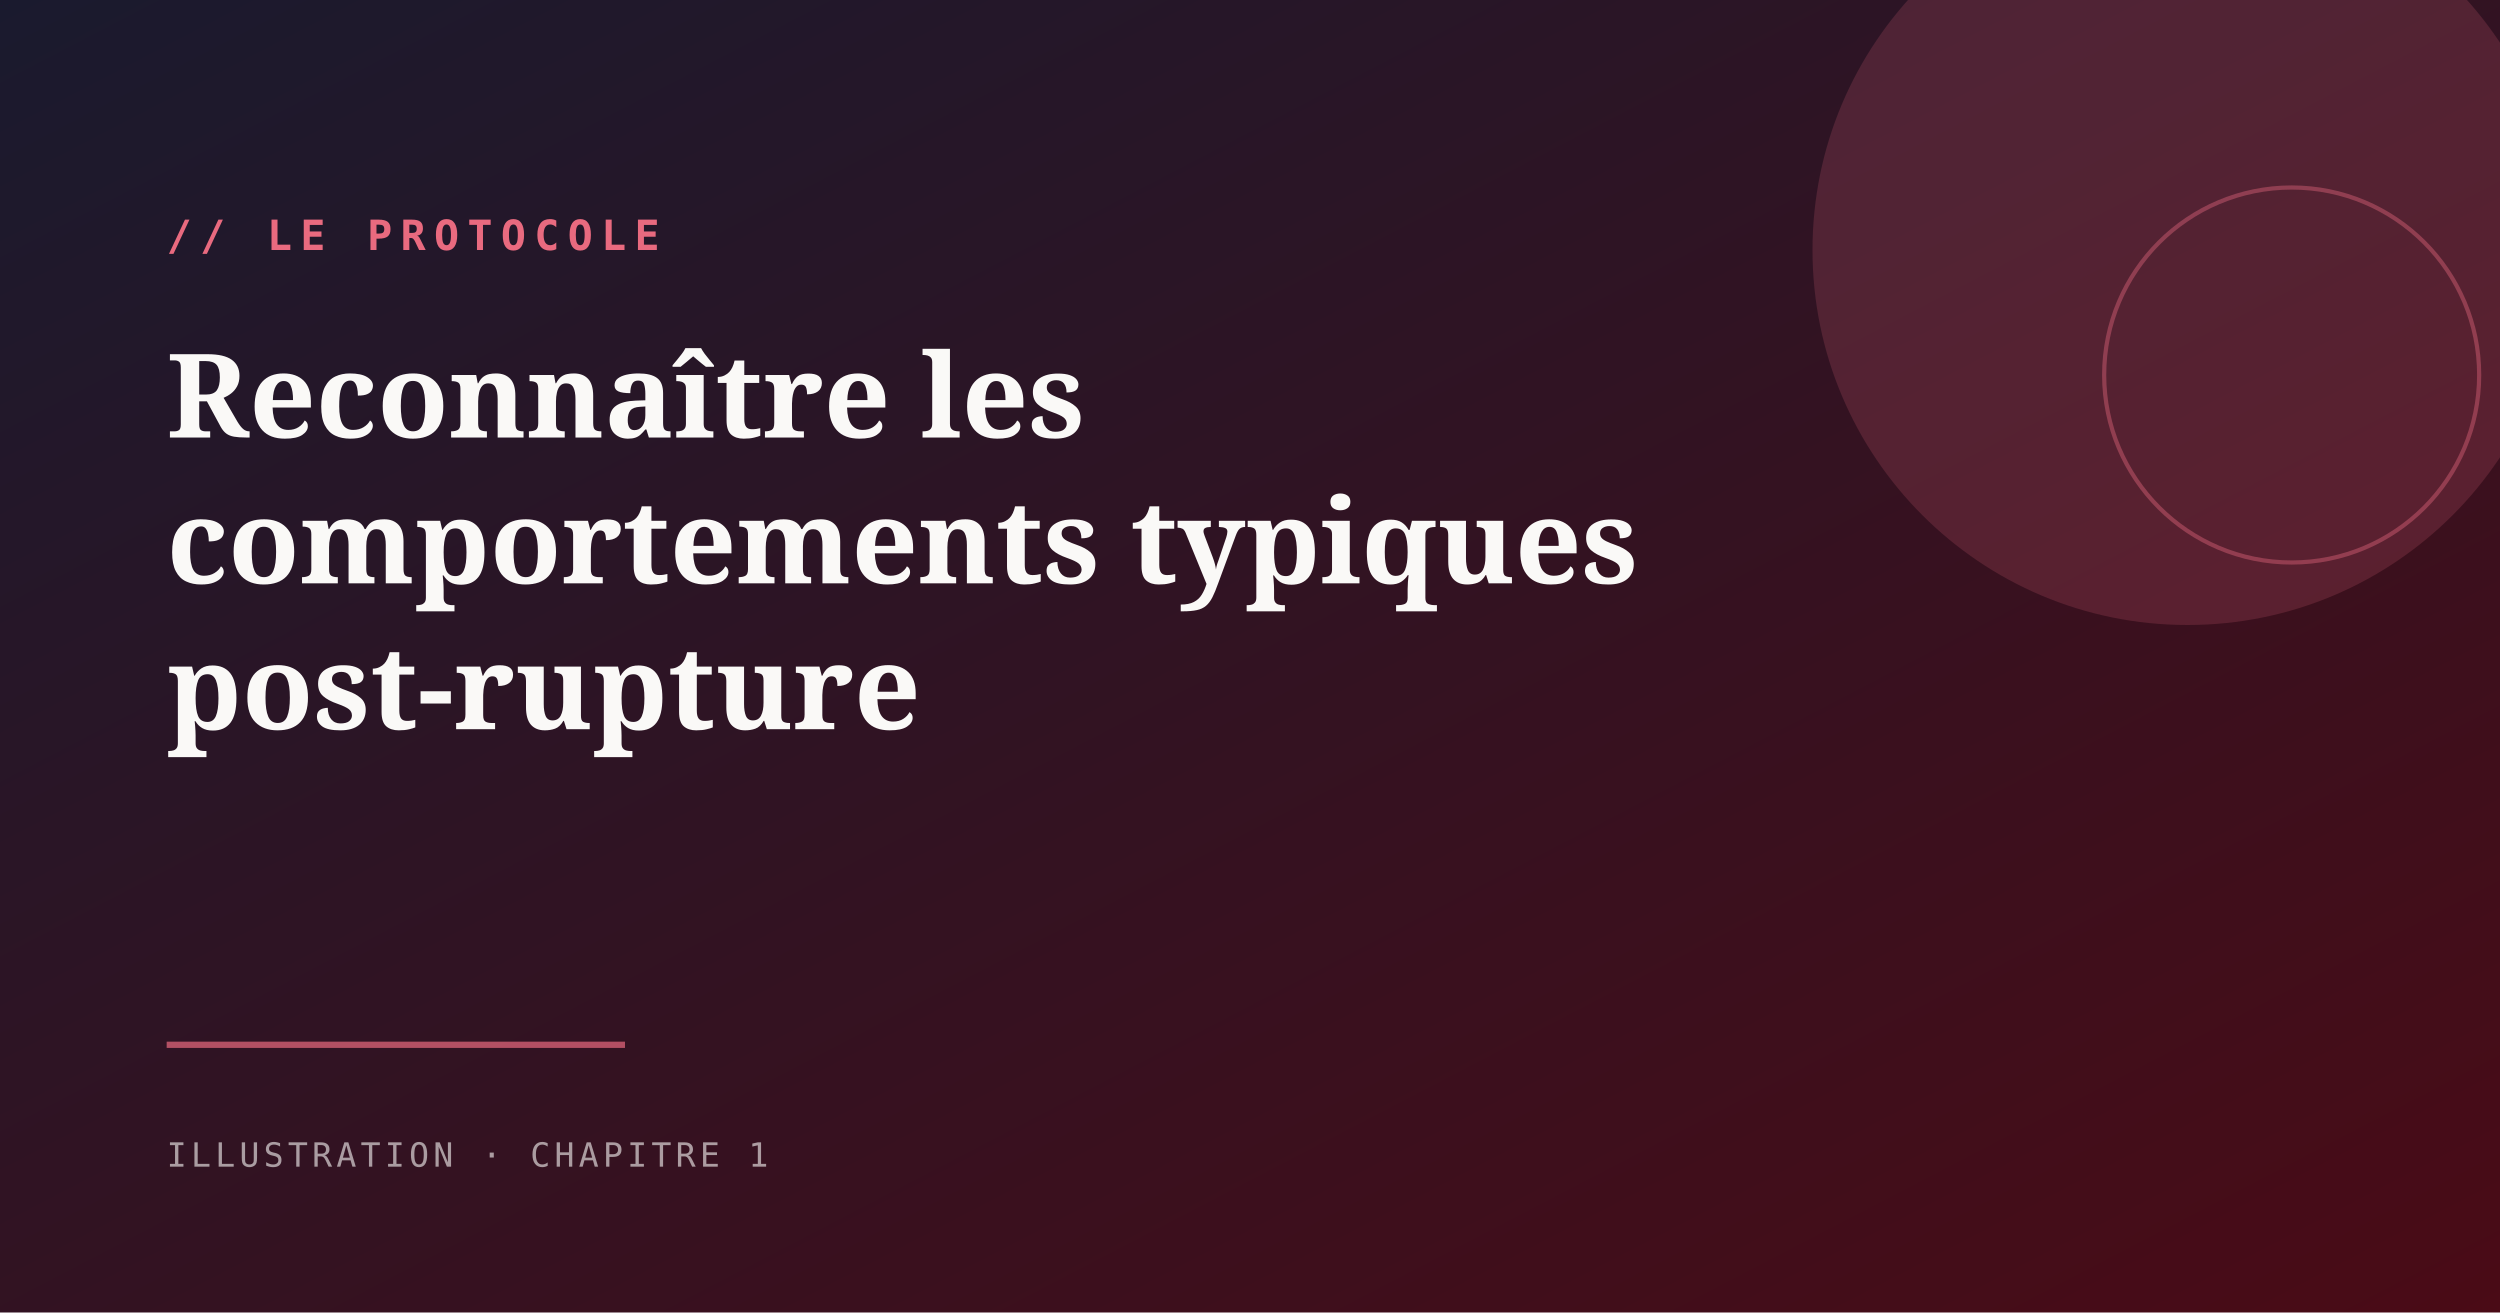
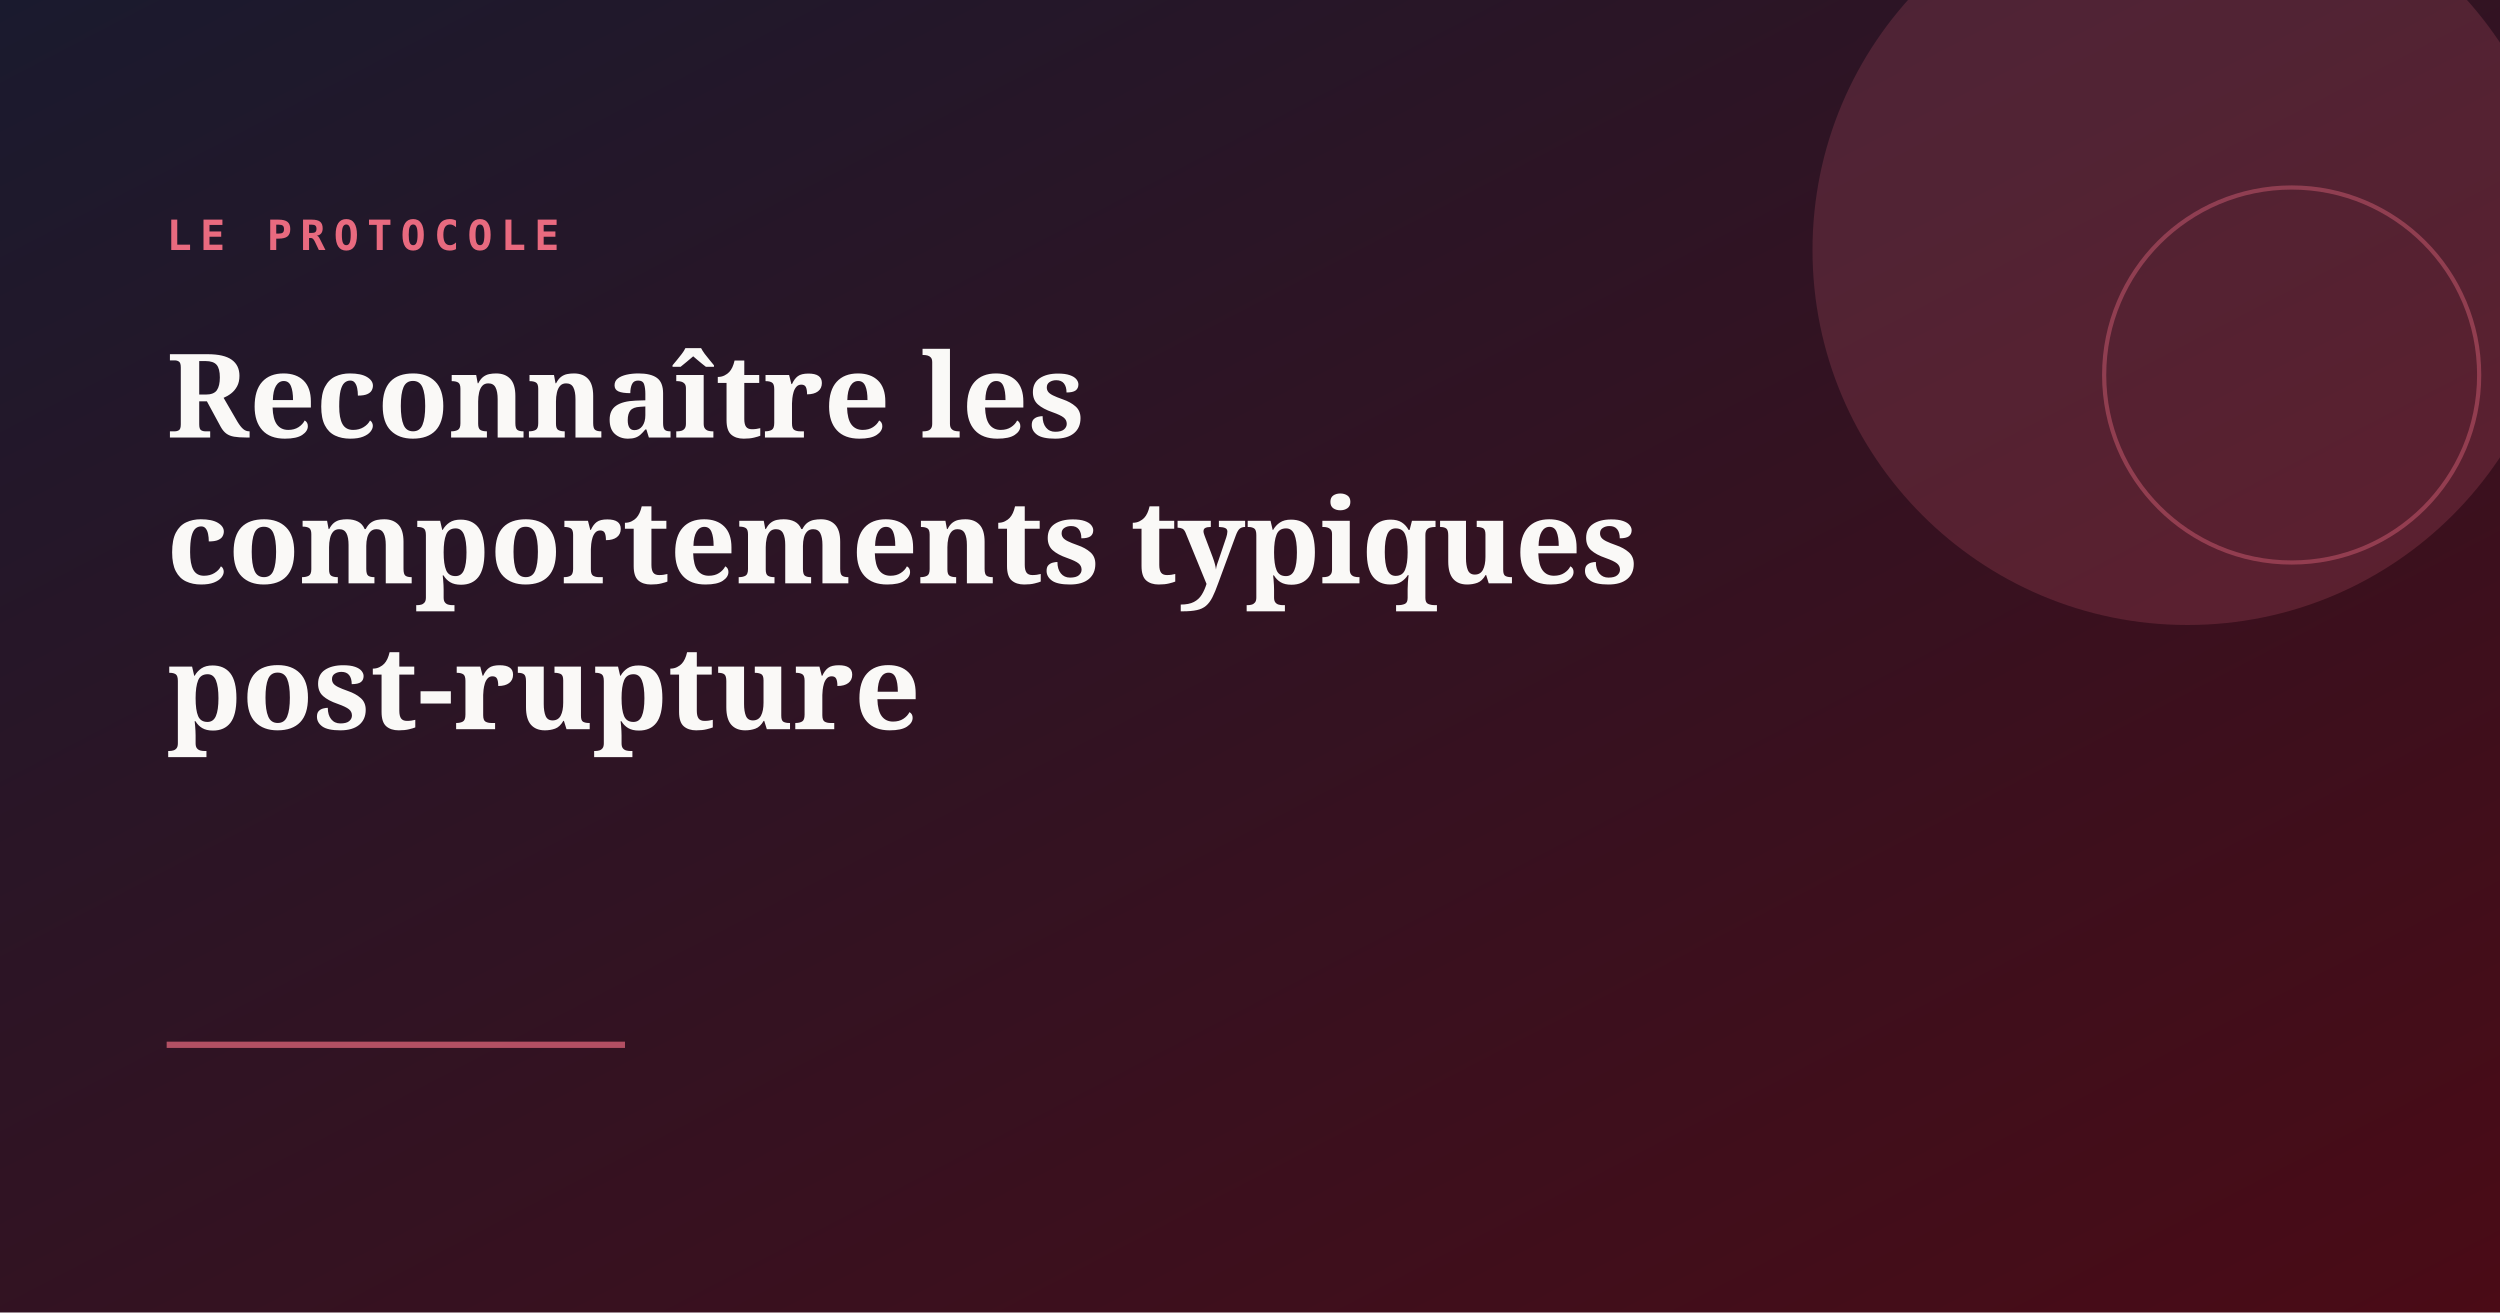
<svg xmlns="http://www.w3.org/2000/svg" viewBox="0 0 1200 630" width="1200" height="630">
  <defs>
    <linearGradient id="bg" x1="0%" y1="0%" x2="100%" y2="100%">
      <stop offset="0%" stop-color="#1A1A2E" />
      <stop offset="100%" stop-color="#4a0b16" />
    </linearGradient>
  </defs>
  <rect width="1200" height="630" fill="url(#bg)" />
  <circle cx="1050" cy="120" r="180" fill="#e96a7f" opacity="0.18" />
  <circle cx="1100" cy="180" r="90" fill="none" stroke="#e96a7f" stroke-width="2" opacity="0.4" />
  <rect x="80" y="500" width="220" height="3" fill="#e96a7f" opacity="0.7" />
-   <text x="80" y="120" font-family="ui-monospace, monospace" font-size="20" font-weight="600" letter-spacing="4" fill="#e96a7f">// LE PROTOCOLE</text>
+   <text x="80" y="120" font-family="ui-monospace, monospace" font-size="20" font-weight="600" letter-spacing="4" fill="#e96a7f">LE PROTOCOLE</text>
  <text x="80" y="210" font-family="Georgia, serif" font-size="56" font-weight="bold" fill="#FAF9F7">Reconnaître les</text>
  <text x="80" y="280" font-family="Georgia, serif" font-size="56" font-weight="bold" fill="#FAF9F7">comportements typiques</text>
  <text x="80" y="350" font-family="Georgia, serif" font-size="56" font-weight="bold" fill="#FAF9F7">post-rupture</text>
-   <text x="80" y="560" font-family="ui-monospace, monospace" font-size="16" letter-spacing="2" fill="#FAF9F7" opacity="0.6">ILLUSTRATION · CHAPITRE 1</text>
</svg>
